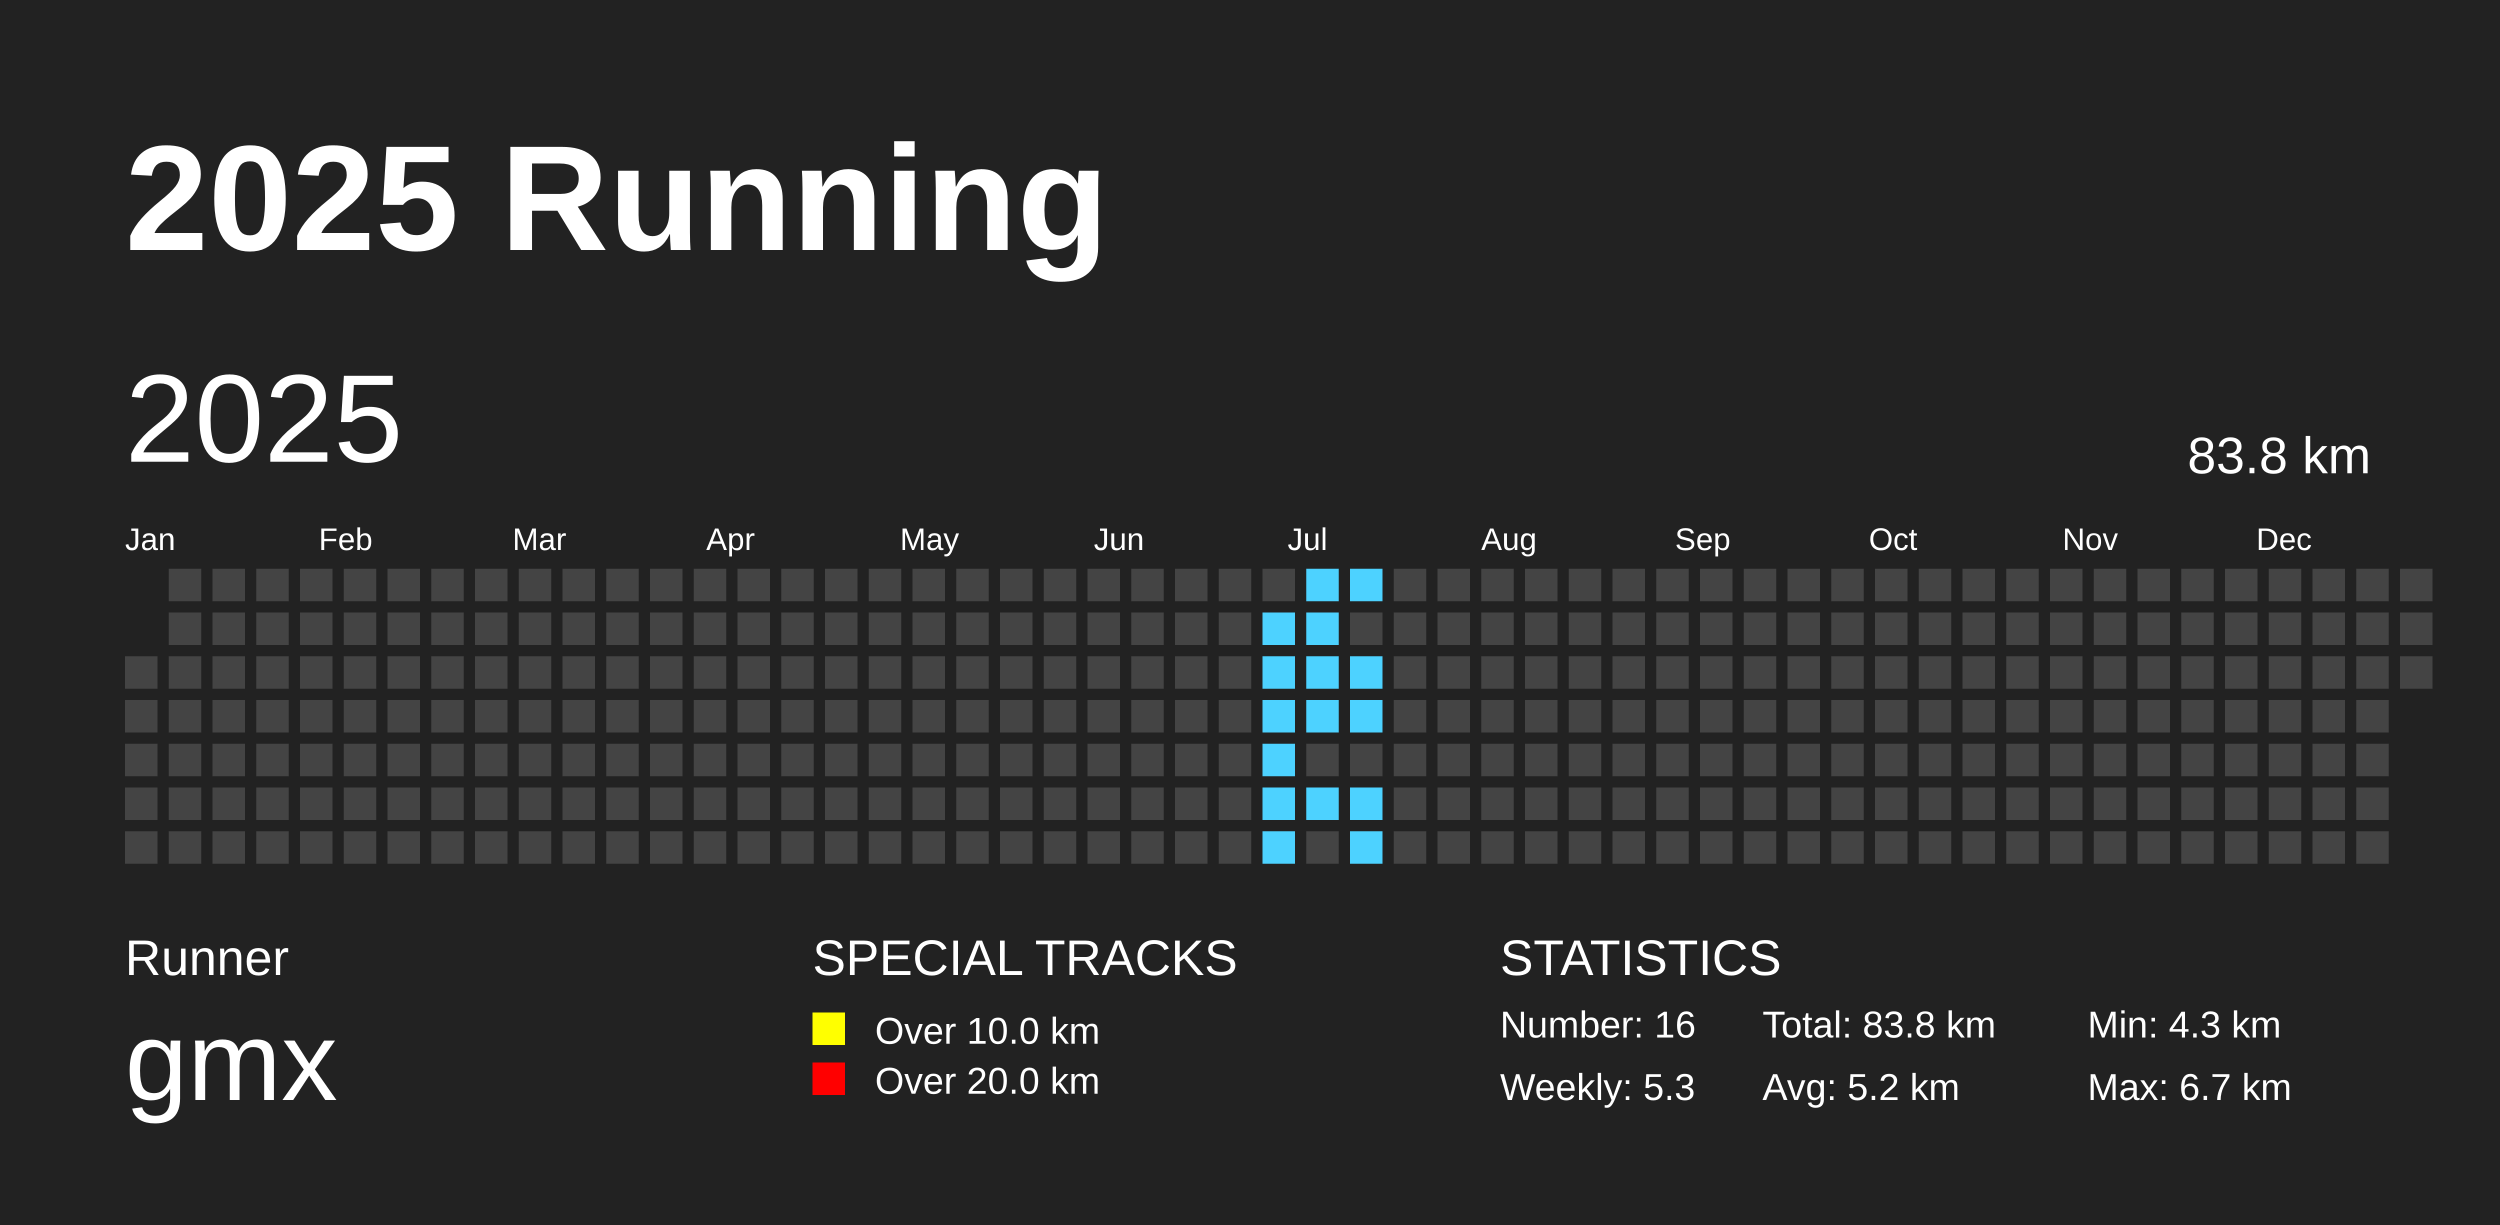
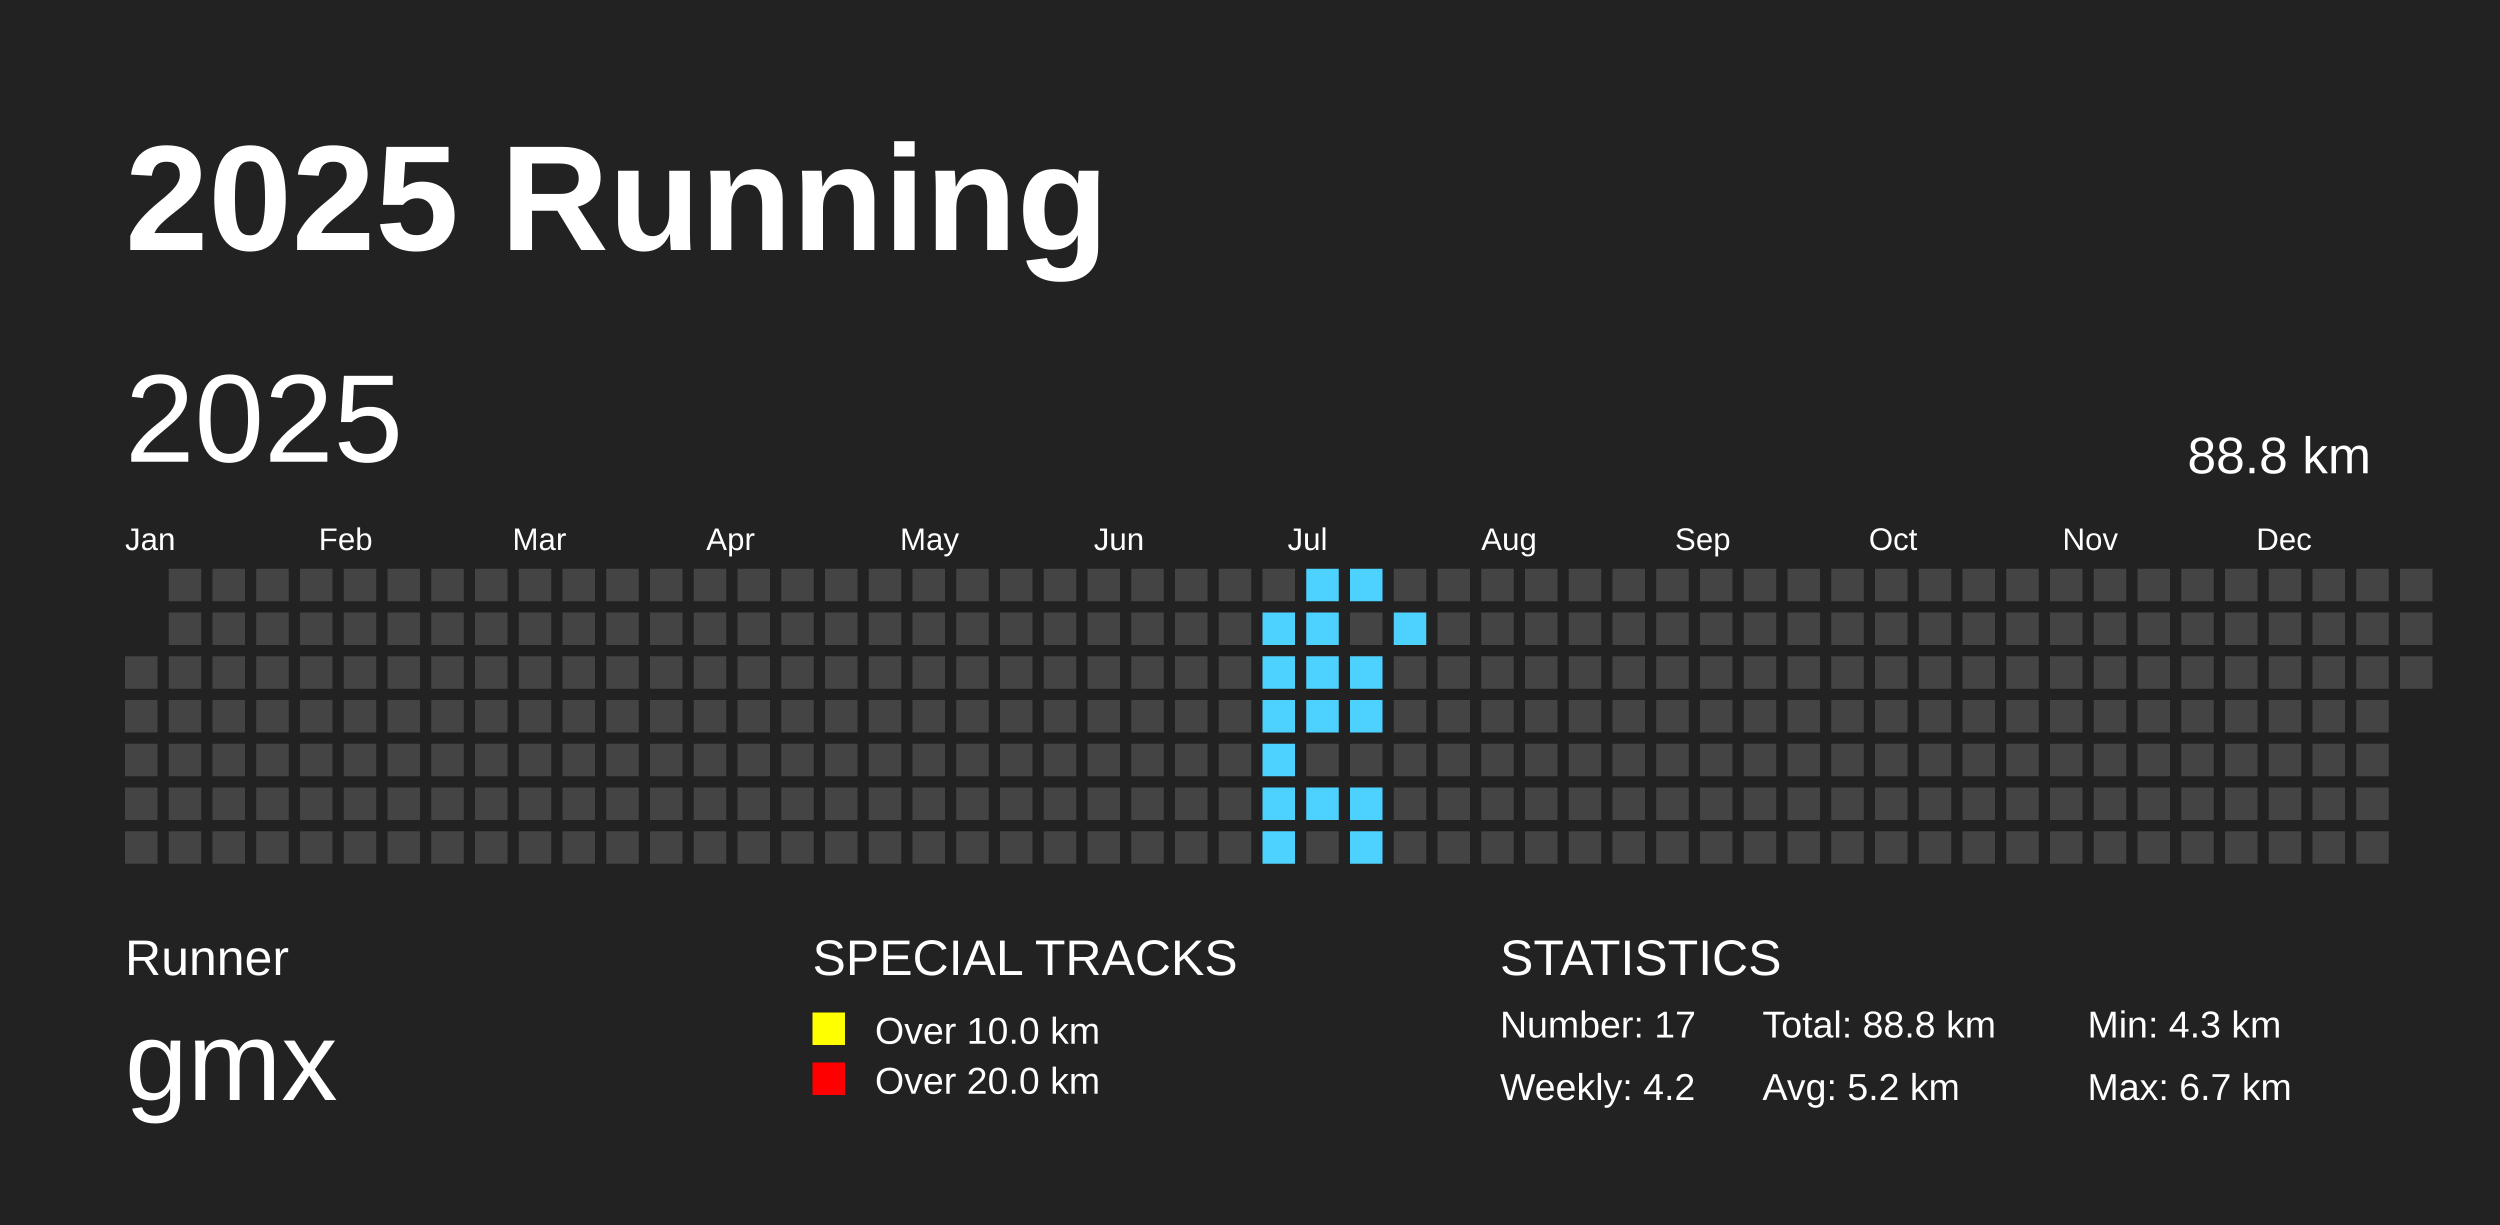
<svg xmlns="http://www.w3.org/2000/svg" baseProfile="full" height="98mm" version="1.1" viewBox="0,0,200,98" width="200mm">
  <defs />
  <rect fill="#222222" height="98" width="200" x="0" y="0" />
  <text fill="#FFFFFF" style="font-size:12px; font-family:Arial; font-weight:bold;" x="10" y="20">2025 Running</text>
  <text fill="#FFFFFF" style="font-size:4px; font-family:Arial" x="10" y="78">Runner</text>
  <text fill="#FFFFFF" style="font-size:9px; font-family:Arial" x="10" y="88">gmx</text>
  <text fill="#FFFFFF" style="font-size:4px; font-family:Arial" x="65" y="78">SPECIAL TRACKS</text>
  <rect fill="yellow" height="2.6" width="2.6" x="65" y="81" />
  <text fill="#FFFFFF" style="font-size:3px; font-family:Arial" x="70" y="83.5">Over 10.0 km</text>
  <rect fill="red" height="2.6" width="2.6" x="65" y="85" />
  <text fill="#FFFFFF" style="font-size:3px; font-family:Arial" x="70" y="87.5">Over 20.0 km</text>
  <text fill="#FFFFFF" style="font-size:4px; font-family:Arial" x="120" y="78">STATISTICS</text>
-   <text fill="#FFFFFF" style="font-size:3px; font-family:Arial" x="120" y="83">Number: 16</text>
-   <text fill="#FFFFFF" style="font-size:3px; font-family:Arial" x="120" y="88">Weekly: 5.3</text>
-   <text fill="#FFFFFF" style="font-size:3px; font-family:Arial" x="141" y="83">Total: 83.8 km</text>
+   <text fill="#FFFFFF" style="font-size:3px; font-family:Arial" x="120" y="83">Number: 17</text>
+   <text fill="#FFFFFF" style="font-size:3px; font-family:Arial" x="120" y="88">Weekly: 4.2</text>
+   <text fill="#FFFFFF" style="font-size:3px; font-family:Arial" x="141" y="83">Total: 88.8 km</text>
  <text fill="#FFFFFF" style="font-size:3px; font-family:Arial" x="141" y="88">Avg: 5.2 km</text>
  <text fill="#FFFFFF" style="font-size:3px; font-family:Arial" x="167" y="83">Min: 4.3 km</text>
  <text fill="#FFFFFF" style="font-size:3px; font-family:Arial" x="167" y="88">Max: 6.7 km</text>
  <text dominant-baseline="hanging" fill="#FFFFFF" style="font-size:10.0px; font-family:Arial;" x="10" y="30">2025</text>
-   <text dominant-baseline="hanging" fill="#FFFFFF" style="font-size:4.125px; font-family:Arial;" x="175" y="35">83.8 km</text>
+   <text dominant-baseline="hanging" fill="#FFFFFF" style="font-size:4.125px; font-family:Arial;" x="175" y="35">88.8 km</text>
  <text fill="#FFFFFF" style="font-size:2.5px; font-family:Arial" x="10.0" y="44">Jan</text>
  <text fill="#FFFFFF" style="font-size:2.5px; font-family:Arial" x="25.5" y="44">Feb</text>
  <text fill="#FFFFFF" style="font-size:2.5px; font-family:Arial" x="41.0" y="44">Mar</text>
  <text fill="#FFFFFF" style="font-size:2.5px; font-family:Arial" x="56.5" y="44">Apr</text>
  <text fill="#FFFFFF" style="font-size:2.5px; font-family:Arial" x="72.0" y="44">May</text>
  <text fill="#FFFFFF" style="font-size:2.5px; font-family:Arial" x="87.5" y="44">Jun</text>
  <text fill="#FFFFFF" style="font-size:2.5px; font-family:Arial" x="103.0" y="44">Jul</text>
  <text fill="#FFFFFF" style="font-size:2.5px; font-family:Arial" x="118.5" y="44">Aug</text>
  <text fill="#FFFFFF" style="font-size:2.5px; font-family:Arial" x="134.0" y="44">Sep</text>
  <text fill="#FFFFFF" style="font-size:2.5px; font-family:Arial" x="149.5" y="44">Oct</text>
  <text fill="#FFFFFF" style="font-size:2.5px; font-family:Arial" x="165.0" y="44">Nov</text>
  <text fill="#FFFFFF" style="font-size:2.5px; font-family:Arial" x="180.5" y="44">Dec</text>
  <rect fill="#444444" height="2.6" width="2.6" x="10.0" y="52.5" />
  <rect fill="#444444" height="2.6" width="2.6" x="10.0" y="56.0" />
  <rect fill="#444444" height="2.6" width="2.6" x="10.0" y="59.5" />
  <rect fill="#444444" height="2.6" width="2.6" x="10.0" y="63.0" />
  <rect fill="#444444" height="2.6" width="2.6" x="10.0" y="66.5" />
  <rect fill="#444444" height="2.6" width="2.6" x="13.5" y="45.5" />
  <rect fill="#444444" height="2.6" width="2.6" x="13.5" y="49.0" />
  <rect fill="#444444" height="2.6" width="2.6" x="13.5" y="52.5" />
  <rect fill="#444444" height="2.6" width="2.6" x="13.5" y="56.0" />
  <rect fill="#444444" height="2.6" width="2.6" x="13.5" y="59.5" />
  <rect fill="#444444" height="2.6" width="2.6" x="13.5" y="63.0" />
  <rect fill="#444444" height="2.6" width="2.6" x="13.5" y="66.5" />
  <rect fill="#444444" height="2.6" width="2.6" x="17.0" y="45.5" />
  <rect fill="#444444" height="2.6" width="2.6" x="17.0" y="49.0" />
  <rect fill="#444444" height="2.6" width="2.6" x="17.0" y="52.5" />
  <rect fill="#444444" height="2.6" width="2.6" x="17.0" y="56.0" />
  <rect fill="#444444" height="2.6" width="2.6" x="17.0" y="59.5" />
  <rect fill="#444444" height="2.6" width="2.6" x="17.0" y="63.0" />
  <rect fill="#444444" height="2.6" width="2.6" x="17.0" y="66.5" />
  <rect fill="#444444" height="2.6" width="2.6" x="20.5" y="45.5" />
  <rect fill="#444444" height="2.6" width="2.6" x="20.5" y="49.0" />
  <rect fill="#444444" height="2.6" width="2.6" x="20.5" y="52.5" />
  <rect fill="#444444" height="2.6" width="2.6" x="20.5" y="56.0" />
  <rect fill="#444444" height="2.6" width="2.6" x="20.5" y="59.5" />
  <rect fill="#444444" height="2.6" width="2.6" x="20.5" y="63.0" />
  <rect fill="#444444" height="2.6" width="2.6" x="20.5" y="66.5" />
  <rect fill="#444444" height="2.6" width="2.6" x="24.0" y="45.5" />
  <rect fill="#444444" height="2.6" width="2.6" x="24.0" y="49.0" />
  <rect fill="#444444" height="2.6" width="2.6" x="24.0" y="52.5" />
  <rect fill="#444444" height="2.6" width="2.6" x="24.0" y="56.0" />
  <rect fill="#444444" height="2.6" width="2.6" x="24.0" y="59.5" />
  <rect fill="#444444" height="2.6" width="2.6" x="24.0" y="63.0" />
  <rect fill="#444444" height="2.6" width="2.6" x="24.0" y="66.5" />
  <rect fill="#444444" height="2.6" width="2.6" x="27.5" y="45.5" />
  <rect fill="#444444" height="2.6" width="2.6" x="27.5" y="49.0" />
  <rect fill="#444444" height="2.6" width="2.6" x="27.5" y="52.5" />
  <rect fill="#444444" height="2.6" width="2.6" x="27.5" y="56.0" />
  <rect fill="#444444" height="2.6" width="2.6" x="27.5" y="59.5" />
  <rect fill="#444444" height="2.6" width="2.6" x="27.5" y="63.0" />
  <rect fill="#444444" height="2.6" width="2.6" x="27.5" y="66.5" />
  <rect fill="#444444" height="2.6" width="2.6" x="31.0" y="45.5" />
  <rect fill="#444444" height="2.6" width="2.6" x="31.0" y="49.0" />
  <rect fill="#444444" height="2.6" width="2.6" x="31.0" y="52.5" />
  <rect fill="#444444" height="2.6" width="2.6" x="31.0" y="56.0" />
  <rect fill="#444444" height="2.6" width="2.6" x="31.0" y="59.5" />
  <rect fill="#444444" height="2.6" width="2.6" x="31.0" y="63.0" />
  <rect fill="#444444" height="2.6" width="2.6" x="31.0" y="66.5" />
  <rect fill="#444444" height="2.6" width="2.6" x="34.5" y="45.5" />
  <rect fill="#444444" height="2.6" width="2.6" x="34.5" y="49.0" />
  <rect fill="#444444" height="2.6" width="2.6" x="34.5" y="52.5" />
  <rect fill="#444444" height="2.6" width="2.6" x="34.5" y="56.0" />
  <rect fill="#444444" height="2.6" width="2.6" x="34.5" y="59.5" />
  <rect fill="#444444" height="2.6" width="2.6" x="34.5" y="63.0" />
  <rect fill="#444444" height="2.6" width="2.6" x="34.5" y="66.5" />
  <rect fill="#444444" height="2.6" width="2.6" x="38.0" y="45.5" />
  <rect fill="#444444" height="2.6" width="2.6" x="38.0" y="49.0" />
  <rect fill="#444444" height="2.6" width="2.6" x="38.0" y="52.5" />
  <rect fill="#444444" height="2.6" width="2.6" x="38.0" y="56.0" />
  <rect fill="#444444" height="2.6" width="2.6" x="38.0" y="59.5" />
  <rect fill="#444444" height="2.6" width="2.6" x="38.0" y="63.0" />
  <rect fill="#444444" height="2.6" width="2.6" x="38.0" y="66.5" />
  <rect fill="#444444" height="2.6" width="2.6" x="41.5" y="45.5" />
  <rect fill="#444444" height="2.6" width="2.6" x="41.5" y="49.0" />
  <rect fill="#444444" height="2.6" width="2.6" x="41.5" y="52.5" />
  <rect fill="#444444" height="2.6" width="2.6" x="41.5" y="56.0" />
  <rect fill="#444444" height="2.6" width="2.6" x="41.5" y="59.5" />
  <rect fill="#444444" height="2.6" width="2.6" x="41.5" y="63.0" />
  <rect fill="#444444" height="2.6" width="2.6" x="41.5" y="66.5" />
  <rect fill="#444444" height="2.6" width="2.6" x="45.0" y="45.5" />
  <rect fill="#444444" height="2.6" width="2.6" x="45.0" y="49.0" />
  <rect fill="#444444" height="2.6" width="2.6" x="45.0" y="52.5" />
  <rect fill="#444444" height="2.6" width="2.6" x="45.0" y="56.0" />
  <rect fill="#444444" height="2.6" width="2.6" x="45.0" y="59.5" />
  <rect fill="#444444" height="2.6" width="2.6" x="45.0" y="63.0" />
  <rect fill="#444444" height="2.6" width="2.6" x="45.0" y="66.5" />
  <rect fill="#444444" height="2.6" width="2.6" x="48.5" y="45.5" />
  <rect fill="#444444" height="2.6" width="2.6" x="48.5" y="49.0" />
  <rect fill="#444444" height="2.6" width="2.6" x="48.5" y="52.5" />
  <rect fill="#444444" height="2.6" width="2.6" x="48.5" y="56.0" />
  <rect fill="#444444" height="2.6" width="2.6" x="48.5" y="59.5" />
  <rect fill="#444444" height="2.6" width="2.6" x="48.5" y="63.0" />
  <rect fill="#444444" height="2.6" width="2.6" x="48.5" y="66.5" />
  <rect fill="#444444" height="2.6" width="2.6" x="52.0" y="45.5" />
  <rect fill="#444444" height="2.6" width="2.6" x="52.0" y="49.0" />
  <rect fill="#444444" height="2.6" width="2.6" x="52.0" y="52.5" />
  <rect fill="#444444" height="2.6" width="2.6" x="52.0" y="56.0" />
  <rect fill="#444444" height="2.6" width="2.6" x="52.0" y="59.5" />
  <rect fill="#444444" height="2.6" width="2.6" x="52.0" y="63.0" />
  <rect fill="#444444" height="2.6" width="2.6" x="52.0" y="66.5" />
  <rect fill="#444444" height="2.6" width="2.6" x="55.5" y="45.5" />
  <rect fill="#444444" height="2.6" width="2.6" x="55.5" y="49.0" />
  <rect fill="#444444" height="2.6" width="2.6" x="55.5" y="52.5" />
  <rect fill="#444444" height="2.6" width="2.6" x="55.5" y="56.0" />
  <rect fill="#444444" height="2.6" width="2.6" x="55.5" y="59.5" />
  <rect fill="#444444" height="2.6" width="2.6" x="55.5" y="63.0" />
  <rect fill="#444444" height="2.6" width="2.6" x="55.5" y="66.5" />
  <rect fill="#444444" height="2.6" width="2.6" x="59.0" y="45.5" />
  <rect fill="#444444" height="2.6" width="2.6" x="59.0" y="49.0" />
  <rect fill="#444444" height="2.6" width="2.6" x="59.0" y="52.5" />
  <rect fill="#444444" height="2.6" width="2.6" x="59.0" y="56.0" />
  <rect fill="#444444" height="2.6" width="2.6" x="59.0" y="59.5" />
  <rect fill="#444444" height="2.6" width="2.6" x="59.0" y="63.0" />
  <rect fill="#444444" height="2.6" width="2.6" x="59.0" y="66.5" />
  <rect fill="#444444" height="2.6" width="2.6" x="62.5" y="45.5" />
  <rect fill="#444444" height="2.6" width="2.6" x="62.5" y="49.0" />
  <rect fill="#444444" height="2.6" width="2.6" x="62.5" y="52.5" />
  <rect fill="#444444" height="2.6" width="2.6" x="62.5" y="56.0" />
  <rect fill="#444444" height="2.6" width="2.6" x="62.5" y="59.5" />
  <rect fill="#444444" height="2.6" width="2.6" x="62.5" y="63.0" />
  <rect fill="#444444" height="2.6" width="2.6" x="62.5" y="66.5" />
  <rect fill="#444444" height="2.6" width="2.6" x="66.0" y="45.5" />
  <rect fill="#444444" height="2.6" width="2.6" x="66.0" y="49.0" />
  <rect fill="#444444" height="2.6" width="2.6" x="66.0" y="52.5" />
  <rect fill="#444444" height="2.6" width="2.6" x="66.0" y="56.0" />
  <rect fill="#444444" height="2.6" width="2.6" x="66.0" y="59.5" />
  <rect fill="#444444" height="2.6" width="2.6" x="66.0" y="63.0" />
  <rect fill="#444444" height="2.6" width="2.6" x="66.0" y="66.5" />
  <rect fill="#444444" height="2.6" width="2.6" x="69.5" y="45.5" />
  <rect fill="#444444" height="2.6" width="2.6" x="69.5" y="49.0" />
  <rect fill="#444444" height="2.6" width="2.6" x="69.5" y="52.5" />
  <rect fill="#444444" height="2.6" width="2.6" x="69.5" y="56.0" />
  <rect fill="#444444" height="2.6" width="2.6" x="69.5" y="59.5" />
  <rect fill="#444444" height="2.6" width="2.6" x="69.5" y="63.0" />
  <rect fill="#444444" height="2.6" width="2.6" x="69.5" y="66.5" />
  <rect fill="#444444" height="2.6" width="2.6" x="73.0" y="45.5" />
  <rect fill="#444444" height="2.6" width="2.6" x="73.0" y="49.0" />
  <rect fill="#444444" height="2.6" width="2.6" x="73.0" y="52.5" />
  <rect fill="#444444" height="2.6" width="2.6" x="73.0" y="56.0" />
  <rect fill="#444444" height="2.6" width="2.6" x="73.0" y="59.5" />
  <rect fill="#444444" height="2.6" width="2.6" x="73.0" y="63.0" />
  <rect fill="#444444" height="2.6" width="2.6" x="73.0" y="66.5" />
  <rect fill="#444444" height="2.6" width="2.6" x="76.5" y="45.5" />
  <rect fill="#444444" height="2.6" width="2.6" x="76.5" y="49.0" />
  <rect fill="#444444" height="2.6" width="2.6" x="76.5" y="52.5" />
  <rect fill="#444444" height="2.6" width="2.6" x="76.5" y="56.0" />
  <rect fill="#444444" height="2.6" width="2.6" x="76.5" y="59.5" />
  <rect fill="#444444" height="2.6" width="2.6" x="76.5" y="63.0" />
  <rect fill="#444444" height="2.6" width="2.6" x="76.5" y="66.5" />
  <rect fill="#444444" height="2.6" width="2.6" x="80.0" y="45.5" />
  <rect fill="#444444" height="2.6" width="2.6" x="80.0" y="49.0" />
  <rect fill="#444444" height="2.6" width="2.6" x="80.0" y="52.5" />
  <rect fill="#444444" height="2.6" width="2.6" x="80.0" y="56.0" />
  <rect fill="#444444" height="2.6" width="2.6" x="80.0" y="59.5" />
  <rect fill="#444444" height="2.6" width="2.6" x="80.0" y="63.0" />
  <rect fill="#444444" height="2.6" width="2.6" x="80.0" y="66.5" />
  <rect fill="#444444" height="2.6" width="2.6" x="83.5" y="45.5" />
  <rect fill="#444444" height="2.6" width="2.6" x="83.5" y="49.0" />
  <rect fill="#444444" height="2.6" width="2.6" x="83.5" y="52.5" />
  <rect fill="#444444" height="2.6" width="2.6" x="83.5" y="56.0" />
  <rect fill="#444444" height="2.6" width="2.6" x="83.5" y="59.5" />
  <rect fill="#444444" height="2.6" width="2.6" x="83.5" y="63.0" />
  <rect fill="#444444" height="2.6" width="2.6" x="83.5" y="66.5" />
  <rect fill="#444444" height="2.6" width="2.6" x="87.0" y="45.5" />
  <rect fill="#444444" height="2.6" width="2.6" x="87.0" y="49.0" />
  <rect fill="#444444" height="2.6" width="2.6" x="87.0" y="52.5" />
  <rect fill="#444444" height="2.6" width="2.6" x="87.0" y="56.0" />
  <rect fill="#444444" height="2.6" width="2.6" x="87.0" y="59.5" />
  <rect fill="#444444" height="2.6" width="2.6" x="87.0" y="63.0" />
  <rect fill="#444444" height="2.6" width="2.6" x="87.0" y="66.5" />
  <rect fill="#444444" height="2.6" width="2.6" x="90.5" y="45.5" />
  <rect fill="#444444" height="2.6" width="2.6" x="90.5" y="49.0" />
  <rect fill="#444444" height="2.6" width="2.6" x="90.5" y="52.5" />
  <rect fill="#444444" height="2.6" width="2.6" x="90.5" y="56.0" />
  <rect fill="#444444" height="2.6" width="2.6" x="90.5" y="59.5" />
  <rect fill="#444444" height="2.6" width="2.6" x="90.5" y="63.0" />
  <rect fill="#444444" height="2.6" width="2.6" x="90.5" y="66.5" />
  <rect fill="#444444" height="2.6" width="2.6" x="94.0" y="45.5" />
  <rect fill="#444444" height="2.6" width="2.6" x="94.0" y="49.0" />
  <rect fill="#444444" height="2.6" width="2.6" x="94.0" y="52.5" />
  <rect fill="#444444" height="2.6" width="2.6" x="94.0" y="56.0" />
  <rect fill="#444444" height="2.6" width="2.6" x="94.0" y="59.5" />
  <rect fill="#444444" height="2.6" width="2.6" x="94.0" y="63.0" />
  <rect fill="#444444" height="2.6" width="2.6" x="94.0" y="66.5" />
  <rect fill="#444444" height="2.6" width="2.6" x="97.5" y="45.5" />
  <rect fill="#444444" height="2.6" width="2.6" x="97.5" y="49.0" />
  <rect fill="#444444" height="2.6" width="2.6" x="97.5" y="52.5" />
  <rect fill="#444444" height="2.6" width="2.6" x="97.5" y="56.0" />
  <rect fill="#444444" height="2.6" width="2.6" x="97.5" y="59.5" />
  <rect fill="#444444" height="2.6" width="2.6" x="97.5" y="63.0" />
  <rect fill="#444444" height="2.6" width="2.6" x="97.5" y="66.5" />
  <rect fill="#444444" height="2.6" width="2.6" x="101.0" y="45.5" />
  <rect fill="#4DD2FF" height="2.6" width="2.6" x="101.0" y="49.0" />
  <rect fill="#4DD2FF" height="2.6" width="2.6" x="101.0" y="52.5" />
  <rect fill="#4DD2FF" height="2.6" width="2.6" x="101.0" y="56.0" />
  <rect fill="#4DD2FF" height="2.6" width="2.6" x="101.0" y="59.5" />
  <rect fill="#4DD2FF" height="2.6" width="2.6" x="101.0" y="63.0" />
  <rect fill="#4DD2FF" height="2.6" width="2.6" x="101.0" y="66.5" />
  <rect fill="#4DD2FF" height="2.6" width="2.6" x="104.5" y="45.5" />
  <rect fill="#4DD2FF" height="2.6" width="2.6" x="104.5" y="49.0" />
  <rect fill="#4DD2FF" height="2.6" width="2.6" x="104.5" y="52.5" />
  <rect fill="#4DD2FF" height="2.6" width="2.6" x="104.5" y="56.0" />
  <rect fill="#444444" height="2.6" width="2.6" x="104.5" y="59.5" />
  <rect fill="#4DD2FF" height="2.6" width="2.6" x="104.5" y="63.0" />
  <rect fill="#444444" height="2.6" width="2.6" x="104.5" y="66.5" />
  <rect fill="#4DD2FF" height="2.6" width="2.6" x="108.0" y="45.5" />
  <rect fill="#444444" height="2.6" width="2.6" x="108.0" y="49.0" />
  <rect fill="#4DD2FF" height="2.6" width="2.6" x="108.0" y="52.5" />
  <rect fill="#4DD2FF" height="2.6" width="2.6" x="108.0" y="56.0" />
  <rect fill="#444444" height="2.6" width="2.6" x="108.0" y="59.5" />
  <rect fill="#4DD2FF" height="2.6" width="2.6" x="108.0" y="63.0" />
  <rect fill="#4DD2FF" height="2.6" width="2.6" x="108.0" y="66.5" />
  <rect fill="#444444" height="2.6" width="2.6" x="111.5" y="45.5" />
-   <rect fill="#444444" height="2.6" width="2.6" x="111.5" y="49.0" />
+   <rect fill="#4DD2FF" height="2.6" width="2.6" x="111.5" y="49.0" />
  <rect fill="#444444" height="2.6" width="2.6" x="111.5" y="52.5" />
  <rect fill="#444444" height="2.6" width="2.6" x="111.5" y="56.0" />
  <rect fill="#444444" height="2.6" width="2.6" x="111.5" y="59.5" />
  <rect fill="#444444" height="2.6" width="2.6" x="111.5" y="63.0" />
  <rect fill="#444444" height="2.6" width="2.6" x="111.5" y="66.5" />
  <rect fill="#444444" height="2.6" width="2.6" x="115.0" y="45.5" />
  <rect fill="#444444" height="2.6" width="2.6" x="115.0" y="49.0" />
  <rect fill="#444444" height="2.6" width="2.6" x="115.0" y="52.5" />
  <rect fill="#444444" height="2.6" width="2.6" x="115.0" y="56.0" />
  <rect fill="#444444" height="2.6" width="2.6" x="115.0" y="59.5" />
  <rect fill="#444444" height="2.6" width="2.6" x="115.0" y="63.0" />
  <rect fill="#444444" height="2.6" width="2.6" x="115.0" y="66.5" />
  <rect fill="#444444" height="2.6" width="2.6" x="118.5" y="45.5" />
  <rect fill="#444444" height="2.6" width="2.6" x="118.5" y="49.0" />
  <rect fill="#444444" height="2.6" width="2.6" x="118.5" y="52.5" />
  <rect fill="#444444" height="2.6" width="2.6" x="118.5" y="56.0" />
  <rect fill="#444444" height="2.6" width="2.6" x="118.5" y="59.5" />
  <rect fill="#444444" height="2.6" width="2.6" x="118.5" y="63.0" />
  <rect fill="#444444" height="2.6" width="2.6" x="118.5" y="66.5" />
  <rect fill="#444444" height="2.6" width="2.6" x="122.0" y="45.5" />
  <rect fill="#444444" height="2.6" width="2.6" x="122.0" y="49.0" />
  <rect fill="#444444" height="2.6" width="2.6" x="122.0" y="52.5" />
  <rect fill="#444444" height="2.6" width="2.6" x="122.0" y="56.0" />
  <rect fill="#444444" height="2.6" width="2.6" x="122.0" y="59.5" />
  <rect fill="#444444" height="2.6" width="2.6" x="122.0" y="63.0" />
  <rect fill="#444444" height="2.6" width="2.6" x="122.0" y="66.5" />
  <rect fill="#444444" height="2.6" width="2.6" x="125.5" y="45.5" />
  <rect fill="#444444" height="2.6" width="2.6" x="125.5" y="49.0" />
  <rect fill="#444444" height="2.6" width="2.6" x="125.5" y="52.5" />
  <rect fill="#444444" height="2.6" width="2.6" x="125.5" y="56.0" />
  <rect fill="#444444" height="2.6" width="2.6" x="125.5" y="59.5" />
  <rect fill="#444444" height="2.6" width="2.6" x="125.5" y="63.0" />
  <rect fill="#444444" height="2.6" width="2.6" x="125.5" y="66.5" />
  <rect fill="#444444" height="2.6" width="2.6" x="129.0" y="45.5" />
  <rect fill="#444444" height="2.6" width="2.6" x="129.0" y="49.0" />
  <rect fill="#444444" height="2.6" width="2.6" x="129.0" y="52.5" />
  <rect fill="#444444" height="2.6" width="2.6" x="129.0" y="56.0" />
  <rect fill="#444444" height="2.6" width="2.6" x="129.0" y="59.5" />
  <rect fill="#444444" height="2.6" width="2.6" x="129.0" y="63.0" />
  <rect fill="#444444" height="2.6" width="2.6" x="129.0" y="66.5" />
  <rect fill="#444444" height="2.6" width="2.6" x="132.5" y="45.5" />
  <rect fill="#444444" height="2.6" width="2.6" x="132.5" y="49.0" />
  <rect fill="#444444" height="2.6" width="2.6" x="132.5" y="52.5" />
  <rect fill="#444444" height="2.6" width="2.6" x="132.5" y="56.0" />
  <rect fill="#444444" height="2.6" width="2.6" x="132.5" y="59.5" />
  <rect fill="#444444" height="2.6" width="2.6" x="132.5" y="63.0" />
  <rect fill="#444444" height="2.6" width="2.6" x="132.5" y="66.5" />
  <rect fill="#444444" height="2.6" width="2.6" x="136.0" y="45.5" />
  <rect fill="#444444" height="2.6" width="2.6" x="136.0" y="49.0" />
  <rect fill="#444444" height="2.6" width="2.6" x="136.0" y="52.5" />
  <rect fill="#444444" height="2.6" width="2.6" x="136.0" y="56.0" />
  <rect fill="#444444" height="2.6" width="2.6" x="136.0" y="59.5" />
  <rect fill="#444444" height="2.6" width="2.6" x="136.0" y="63.0" />
  <rect fill="#444444" height="2.6" width="2.6" x="136.0" y="66.5" />
  <rect fill="#444444" height="2.6" width="2.6" x="139.5" y="45.5" />
  <rect fill="#444444" height="2.6" width="2.6" x="139.5" y="49.0" />
  <rect fill="#444444" height="2.6" width="2.6" x="139.5" y="52.5" />
  <rect fill="#444444" height="2.6" width="2.6" x="139.5" y="56.0" />
  <rect fill="#444444" height="2.6" width="2.6" x="139.5" y="59.5" />
  <rect fill="#444444" height="2.6" width="2.6" x="139.5" y="63.0" />
  <rect fill="#444444" height="2.6" width="2.6" x="139.5" y="66.5" />
  <rect fill="#444444" height="2.6" width="2.6" x="143.0" y="45.5" />
  <rect fill="#444444" height="2.6" width="2.6" x="143.0" y="49.0" />
  <rect fill="#444444" height="2.6" width="2.6" x="143.0" y="52.5" />
  <rect fill="#444444" height="2.6" width="2.6" x="143.0" y="56.0" />
  <rect fill="#444444" height="2.6" width="2.6" x="143.0" y="59.5" />
  <rect fill="#444444" height="2.6" width="2.6" x="143.0" y="63.0" />
  <rect fill="#444444" height="2.6" width="2.6" x="143.0" y="66.5" />
  <rect fill="#444444" height="2.6" width="2.6" x="146.5" y="45.5" />
  <rect fill="#444444" height="2.6" width="2.6" x="146.5" y="49.0" />
  <rect fill="#444444" height="2.6" width="2.6" x="146.5" y="52.5" />
  <rect fill="#444444" height="2.6" width="2.6" x="146.5" y="56.0" />
  <rect fill="#444444" height="2.6" width="2.6" x="146.5" y="59.5" />
  <rect fill="#444444" height="2.6" width="2.6" x="146.5" y="63.0" />
  <rect fill="#444444" height="2.6" width="2.6" x="146.5" y="66.5" />
  <rect fill="#444444" height="2.6" width="2.6" x="150.0" y="45.5" />
  <rect fill="#444444" height="2.6" width="2.6" x="150.0" y="49.0" />
  <rect fill="#444444" height="2.6" width="2.6" x="150.0" y="52.5" />
  <rect fill="#444444" height="2.6" width="2.6" x="150.0" y="56.0" />
  <rect fill="#444444" height="2.6" width="2.6" x="150.0" y="59.5" />
  <rect fill="#444444" height="2.6" width="2.6" x="150.0" y="63.0" />
  <rect fill="#444444" height="2.6" width="2.6" x="150.0" y="66.5" />
  <rect fill="#444444" height="2.6" width="2.6" x="153.5" y="45.5" />
  <rect fill="#444444" height="2.6" width="2.6" x="153.5" y="49.0" />
  <rect fill="#444444" height="2.6" width="2.6" x="153.5" y="52.5" />
  <rect fill="#444444" height="2.6" width="2.6" x="153.5" y="56.0" />
  <rect fill="#444444" height="2.6" width="2.6" x="153.5" y="59.5" />
  <rect fill="#444444" height="2.6" width="2.6" x="153.5" y="63.0" />
  <rect fill="#444444" height="2.6" width="2.6" x="153.5" y="66.5" />
  <rect fill="#444444" height="2.6" width="2.6" x="157.0" y="45.5" />
  <rect fill="#444444" height="2.6" width="2.6" x="157.0" y="49.0" />
  <rect fill="#444444" height="2.6" width="2.6" x="157.0" y="52.5" />
  <rect fill="#444444" height="2.6" width="2.6" x="157.0" y="56.0" />
  <rect fill="#444444" height="2.6" width="2.6" x="157.0" y="59.5" />
  <rect fill="#444444" height="2.6" width="2.6" x="157.0" y="63.0" />
  <rect fill="#444444" height="2.6" width="2.6" x="157.0" y="66.5" />
  <rect fill="#444444" height="2.6" width="2.6" x="160.5" y="45.5" />
  <rect fill="#444444" height="2.6" width="2.6" x="160.5" y="49.0" />
  <rect fill="#444444" height="2.6" width="2.6" x="160.5" y="52.5" />
  <rect fill="#444444" height="2.6" width="2.6" x="160.5" y="56.0" />
  <rect fill="#444444" height="2.6" width="2.6" x="160.5" y="59.5" />
  <rect fill="#444444" height="2.6" width="2.6" x="160.5" y="63.0" />
  <rect fill="#444444" height="2.6" width="2.6" x="160.5" y="66.5" />
  <rect fill="#444444" height="2.6" width="2.6" x="164.0" y="45.5" />
  <rect fill="#444444" height="2.6" width="2.6" x="164.0" y="49.0" />
  <rect fill="#444444" height="2.6" width="2.6" x="164.0" y="52.5" />
  <rect fill="#444444" height="2.6" width="2.6" x="164.0" y="56.0" />
  <rect fill="#444444" height="2.6" width="2.6" x="164.0" y="59.5" />
  <rect fill="#444444" height="2.6" width="2.6" x="164.0" y="63.0" />
  <rect fill="#444444" height="2.6" width="2.6" x="164.0" y="66.5" />
  <rect fill="#444444" height="2.6" width="2.6" x="167.5" y="45.5" />
  <rect fill="#444444" height="2.6" width="2.6" x="167.5" y="49.0" />
  <rect fill="#444444" height="2.6" width="2.6" x="167.5" y="52.5" />
  <rect fill="#444444" height="2.6" width="2.6" x="167.5" y="56.0" />
  <rect fill="#444444" height="2.6" width="2.6" x="167.5" y="59.5" />
  <rect fill="#444444" height="2.6" width="2.6" x="167.5" y="63.0" />
  <rect fill="#444444" height="2.6" width="2.6" x="167.5" y="66.5" />
  <rect fill="#444444" height="2.6" width="2.6" x="171.0" y="45.5" />
  <rect fill="#444444" height="2.6" width="2.6" x="171.0" y="49.0" />
  <rect fill="#444444" height="2.6" width="2.6" x="171.0" y="52.5" />
  <rect fill="#444444" height="2.6" width="2.6" x="171.0" y="56.0" />
  <rect fill="#444444" height="2.6" width="2.6" x="171.0" y="59.5" />
  <rect fill="#444444" height="2.6" width="2.6" x="171.0" y="63.0" />
  <rect fill="#444444" height="2.6" width="2.6" x="171.0" y="66.5" />
  <rect fill="#444444" height="2.6" width="2.6" x="174.5" y="45.5" />
  <rect fill="#444444" height="2.6" width="2.6" x="174.5" y="49.0" />
  <rect fill="#444444" height="2.6" width="2.6" x="174.5" y="52.5" />
  <rect fill="#444444" height="2.6" width="2.6" x="174.5" y="56.0" />
  <rect fill="#444444" height="2.6" width="2.6" x="174.5" y="59.5" />
  <rect fill="#444444" height="2.6" width="2.6" x="174.5" y="63.0" />
  <rect fill="#444444" height="2.6" width="2.6" x="174.5" y="66.5" />
  <rect fill="#444444" height="2.6" width="2.6" x="178.0" y="45.5" />
  <rect fill="#444444" height="2.6" width="2.6" x="178.0" y="49.0" />
  <rect fill="#444444" height="2.6" width="2.6" x="178.0" y="52.5" />
  <rect fill="#444444" height="2.6" width="2.6" x="178.0" y="56.0" />
  <rect fill="#444444" height="2.6" width="2.6" x="178.0" y="59.5" />
  <rect fill="#444444" height="2.6" width="2.6" x="178.0" y="63.0" />
  <rect fill="#444444" height="2.6" width="2.6" x="178.0" y="66.5" />
  <rect fill="#444444" height="2.6" width="2.6" x="181.5" y="45.5" />
  <rect fill="#444444" height="2.6" width="2.6" x="181.5" y="49.0" />
  <rect fill="#444444" height="2.6" width="2.6" x="181.5" y="52.5" />
  <rect fill="#444444" height="2.6" width="2.6" x="181.5" y="56.0" />
  <rect fill="#444444" height="2.6" width="2.6" x="181.5" y="59.5" />
  <rect fill="#444444" height="2.6" width="2.6" x="181.5" y="63.0" />
  <rect fill="#444444" height="2.6" width="2.6" x="181.5" y="66.5" />
  <rect fill="#444444" height="2.6" width="2.6" x="185.0" y="45.5" />
  <rect fill="#444444" height="2.6" width="2.6" x="185.0" y="49.0" />
  <rect fill="#444444" height="2.6" width="2.6" x="185.0" y="52.5" />
  <rect fill="#444444" height="2.6" width="2.6" x="185.0" y="56.0" />
  <rect fill="#444444" height="2.6" width="2.6" x="185.0" y="59.5" />
  <rect fill="#444444" height="2.6" width="2.6" x="185.0" y="63.0" />
  <rect fill="#444444" height="2.6" width="2.6" x="185.0" y="66.5" />
  <rect fill="#444444" height="2.6" width="2.6" x="188.5" y="45.5" />
  <rect fill="#444444" height="2.6" width="2.6" x="188.5" y="49.0" />
  <rect fill="#444444" height="2.6" width="2.6" x="188.5" y="52.5" />
  <rect fill="#444444" height="2.6" width="2.6" x="188.5" y="56.0" />
  <rect fill="#444444" height="2.6" width="2.6" x="188.5" y="59.5" />
  <rect fill="#444444" height="2.6" width="2.6" x="188.5" y="63.0" />
  <rect fill="#444444" height="2.6" width="2.6" x="188.5" y="66.5" />
  <rect fill="#444444" height="2.6" width="2.6" x="192.0" y="45.5" />
  <rect fill="#444444" height="2.6" width="2.6" x="192.0" y="49.0" />
  <rect fill="#444444" height="2.6" width="2.6" x="192.0" y="52.5" />
</svg>
